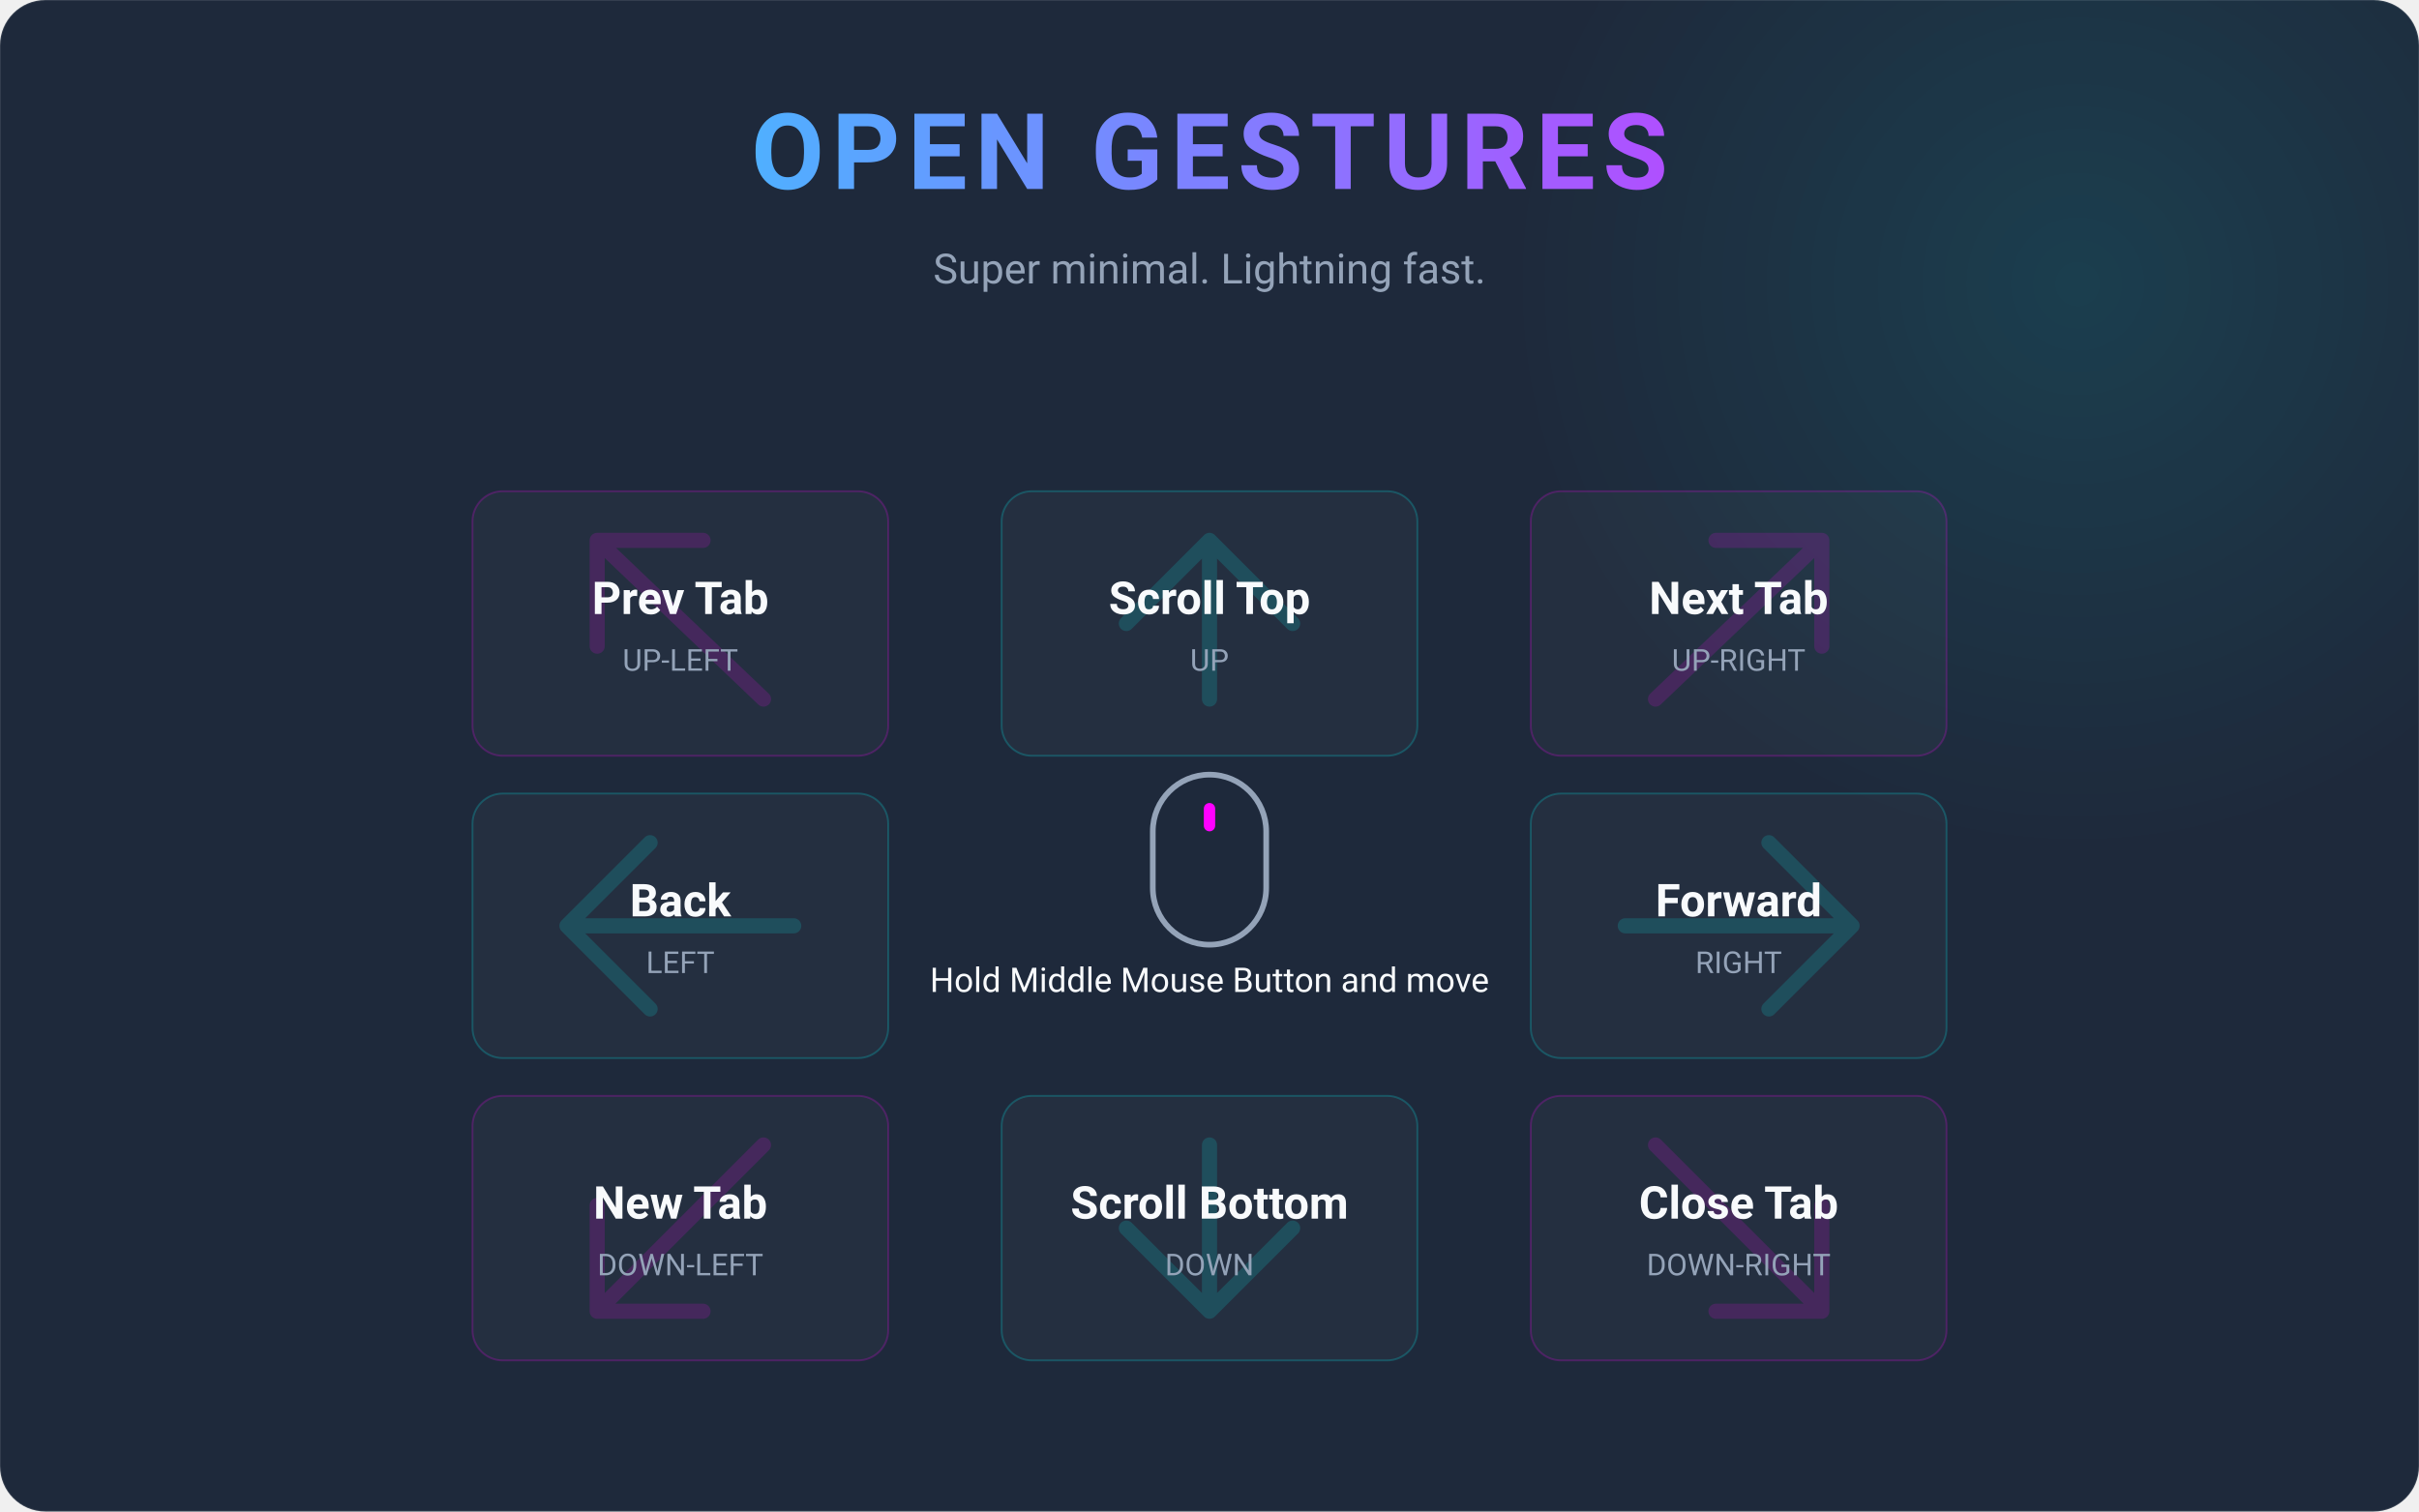
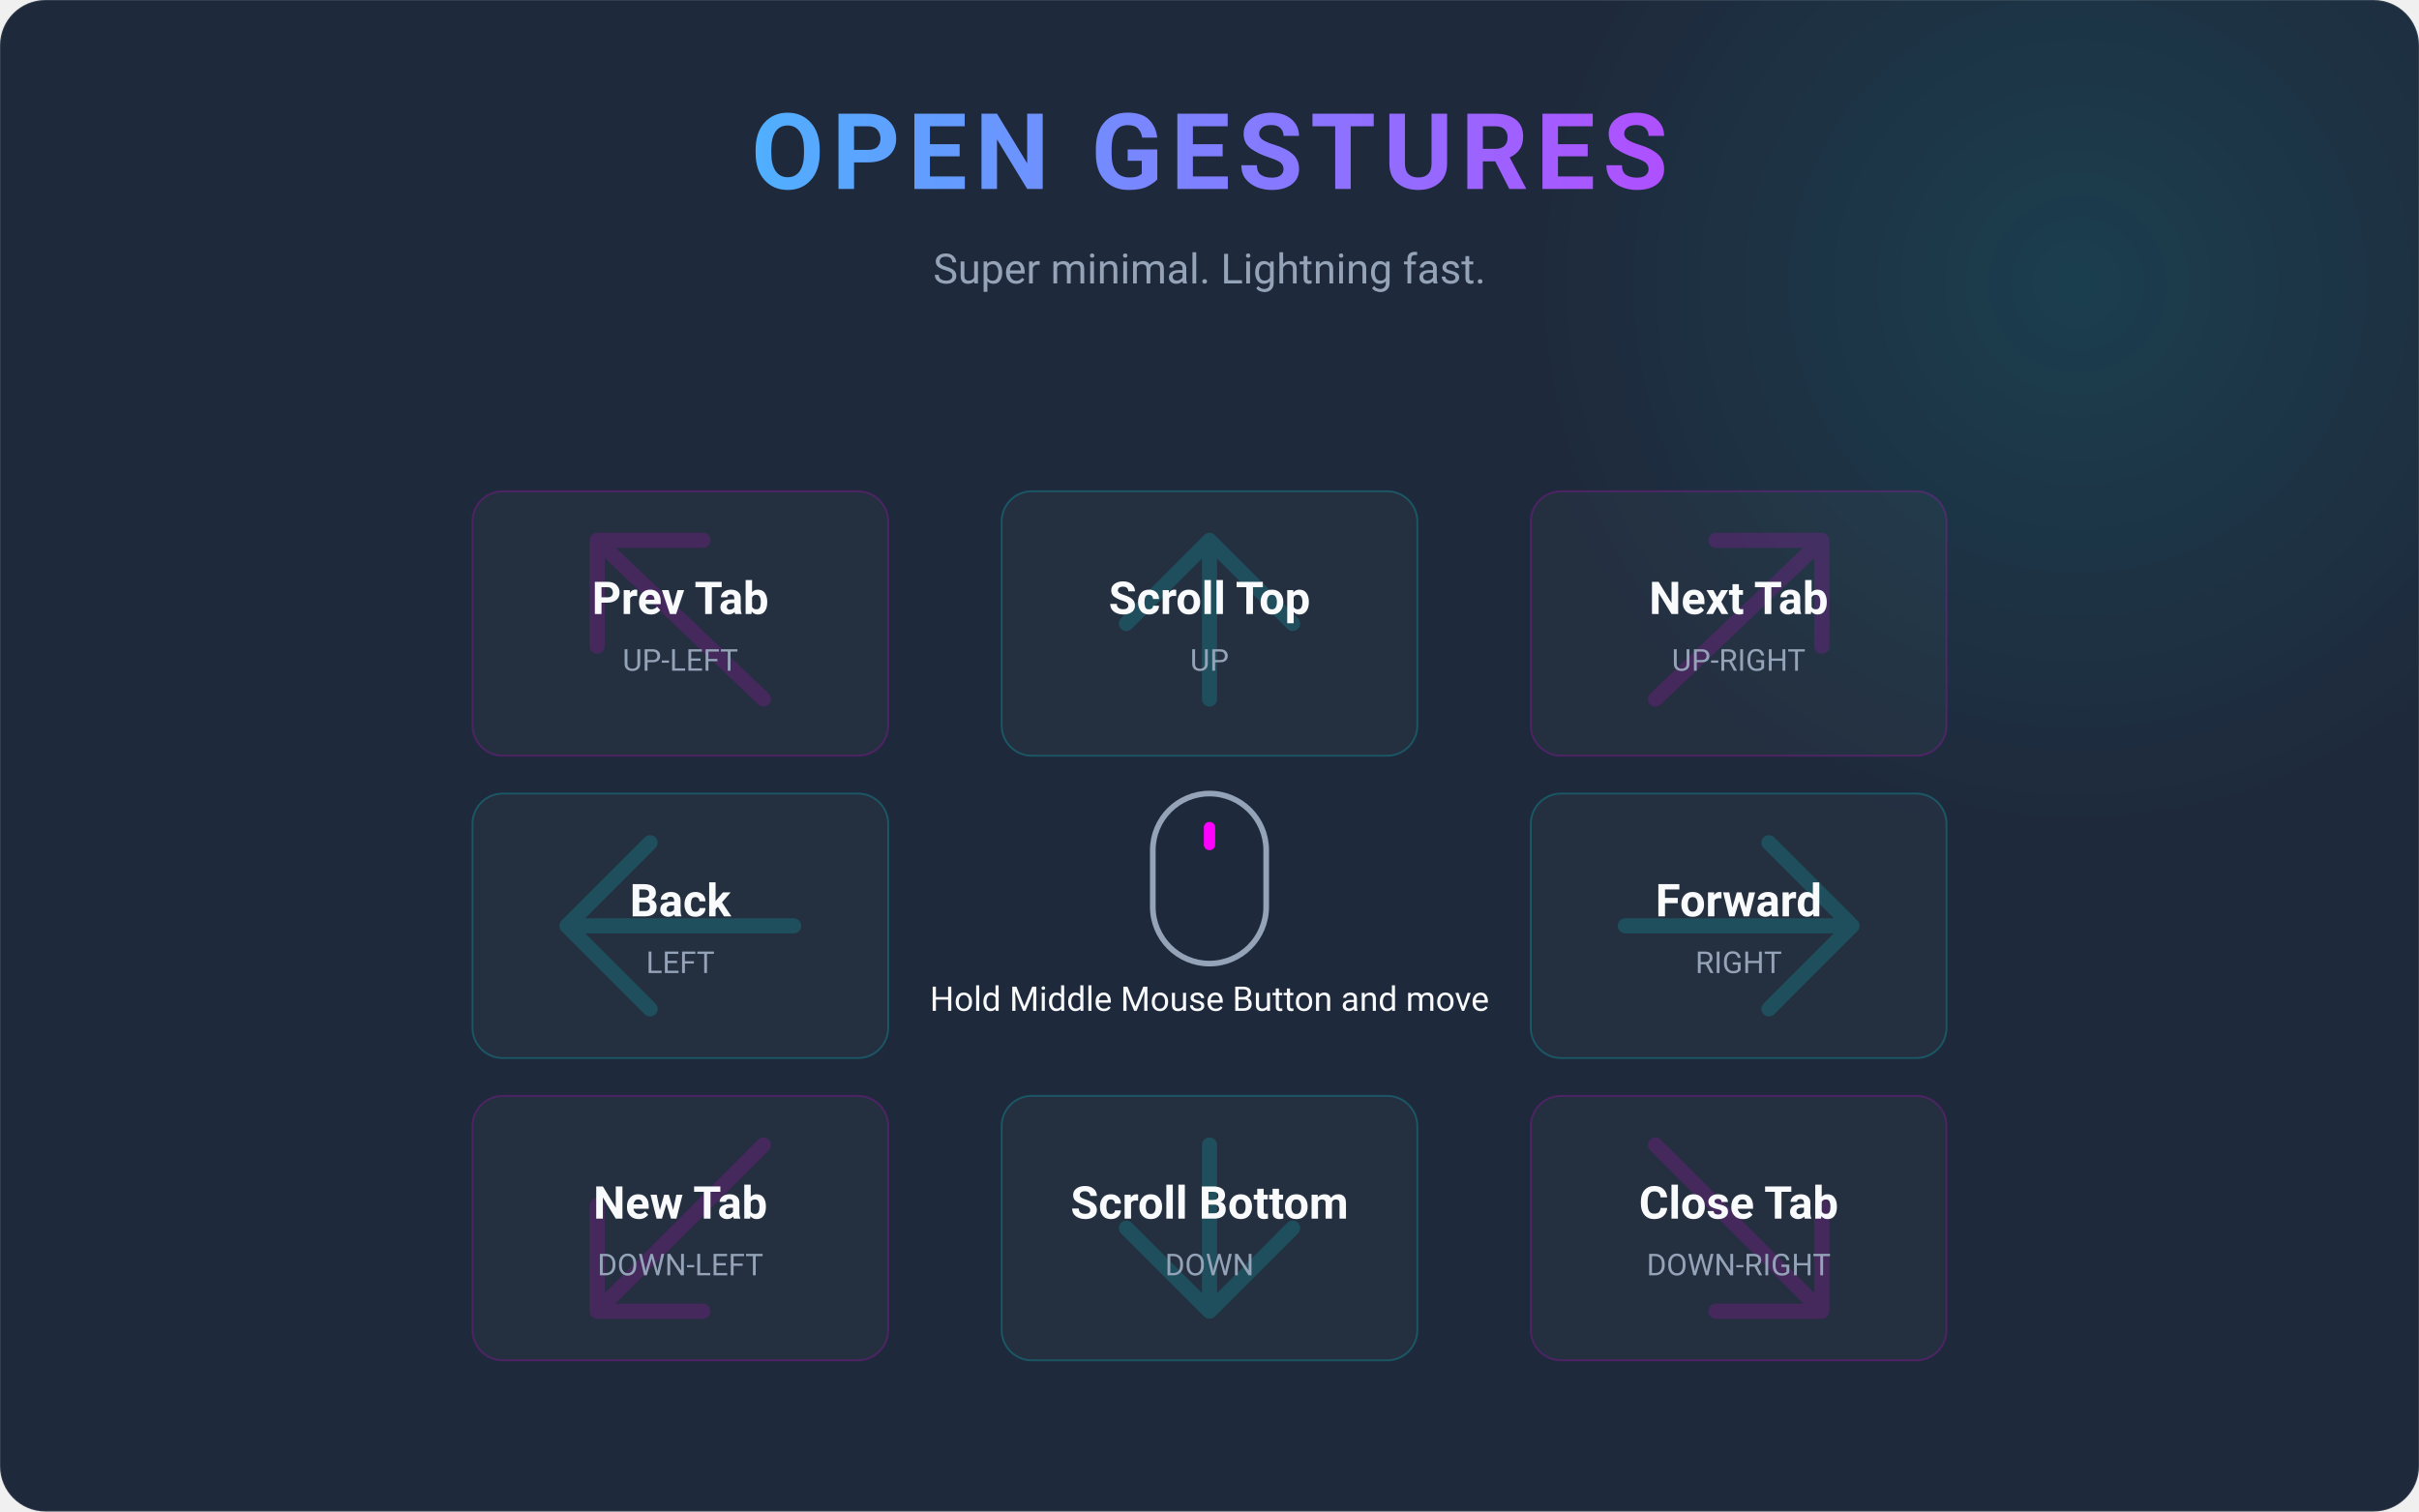
<svg xmlns="http://www.w3.org/2000/svg" width="1280" height="800" viewBox="0 0 1280 800" fill="none">
  <rect width="1280" height="800" rx="24" fill="#1E293B" />
  <rect width="1280" height="800" rx="24" stroke="#FFFFFF" stroke-opacity="0.1" />
  <defs>
    <radialGradient id="glow" cx="0" cy="0" r="1" gradientUnits="userSpaceOnUse" gradientTransform="translate(1100 150) rotate(90) scale(300)">
      <stop stop-color="#00FFFF" stop-opacity="0.1" />
      <stop offset="1" stop-color="#00FFFF" stop-opacity="0" />
    </radialGradient>
    <linearGradient id="titleGradient" x1="0" y1="0" x2="1280" y2="0" gradientUnits="userSpaceOnUse">
      <stop stop-color="#00FFFF" />
      <stop offset="1" stop-color="#FF00FF" />
    </linearGradient>
  </defs>
  <rect width="1280" height="800" rx="24" fill="url(#glow)" />
  <text x="640" y="100" font-family="Segoe UI, Roboto, sans-serif" font-size="56" font-weight="bold" fill="url(#titleGradient)" text-anchor="middle" letter-spacing="4">OPEN GESTURES</text>
  <text x="640" y="150" font-family="Segoe UI, Roboto, sans-serif" font-size="22" fill="#94A3B8" text-anchor="middle">Super minimal. Lightning fast.</text>
-   <g transform="translate(610, 410)">
+   <g transform="translate(610, 420)">
    <rect width="60" height="90" rx="30" stroke="#94A3B8" stroke-width="3" />
    <rect x="27" y="15" width="6" height="15" rx="3" fill="#FF00FF">
      <animate attributeName="opacity" values="0.4;1;0.4" dur="2s" repeatCount="indefinite" />
    </rect>
    <text x="30" y="115" font-family="Segoe UI, Roboto, sans-serif" font-size="18" fill="#F8FAFC" text-anchor="middle">Hold Middle Mouse Button and move</text>
  </g>
  <g transform="translate(250, 260)">
    <rect width="220" height="140" rx="16" fill="white" fill-opacity="0.03" stroke="#FF00FF" stroke-opacity="0.2" />
    <g transform="translate(22, 14) scale(0.8)">
      <path d="M165 120L55 15M55 15V85M55 15H125" stroke="#FF00FF" stroke-width="10" stroke-opacity="0.15" stroke-linecap="round" stroke-linejoin="round" />
    </g>
    <text x="110" y="65" font-family="Segoe UI, Roboto, sans-serif" font-size="24" font-weight="bold" fill="#F8FAFC" text-anchor="middle">Prev Tab</text>
    <text x="110" y="95" font-family="Segoe UI, Roboto, sans-serif" font-size="16" fill="#94A3B8" text-anchor="middle">UP-LEFT</text>
  </g>
  <g transform="translate(530, 260)">
    <rect width="220" height="140" rx="16" fill="white" fill-opacity="0.03" stroke="#00FFFF" stroke-opacity="0.2" />
    <g transform="translate(22, 14) scale(0.8)">
      <path d="M110 120V15M110 15L55 70M110 15L165 70" stroke="#00FFFF" stroke-width="10" stroke-opacity="0.15" stroke-linecap="round" stroke-linejoin="round" />
    </g>
    <text x="110" y="65" font-family="Segoe UI, Roboto, sans-serif" font-size="24" font-weight="bold" fill="#F8FAFC" text-anchor="middle">Scroll Top</text>
    <text x="110" y="95" font-family="Segoe UI, Roboto, sans-serif" font-size="16" fill="#94A3B8" text-anchor="middle">UP</text>
  </g>
  <g transform="translate(810, 260)">
    <rect width="220" height="140" rx="16" fill="white" fill-opacity="0.03" stroke="#FF00FF" stroke-opacity="0.2" />
    <g transform="translate(22, 14) scale(0.8)">
      <path d="M55 120L165 15M165 15H95M165 15V85" stroke="#FF00FF" stroke-width="10" stroke-opacity="0.15" stroke-linecap="round" stroke-linejoin="round" />
    </g>
    <text x="110" y="65" font-family="Segoe UI, Roboto, sans-serif" font-size="24" font-weight="bold" fill="#F8FAFC" text-anchor="middle">Next Tab</text>
    <text x="110" y="95" font-family="Segoe UI, Roboto, sans-serif" font-size="16" fill="#94A3B8" text-anchor="middle">UP-RIGHT</text>
  </g>
  <g transform="translate(250, 420)">
    <rect width="220" height="140" rx="16" fill="white" fill-opacity="0.03" stroke="#00FFFF" stroke-opacity="0.2" />
    <g transform="translate(22, 14) scale(0.8)">
      <path d="M185 70H35M35 70L90 125M35 70L90 15" stroke="#00FFFF" stroke-width="10" stroke-opacity="0.15" stroke-linecap="round" stroke-linejoin="round" />
    </g>
    <text x="110" y="65" font-family="Segoe UI, Roboto, sans-serif" font-size="24" font-weight="bold" fill="#F8FAFC" text-anchor="middle">Back</text>
    <text x="110" y="95" font-family="Segoe UI, Roboto, sans-serif" font-size="16" fill="#94A3B8" text-anchor="middle">LEFT</text>
  </g>
  <g transform="translate(810, 420)">
    <rect width="220" height="140" rx="16" fill="white" fill-opacity="0.03" stroke="#00FFFF" stroke-opacity="0.2" />
    <g transform="translate(22, 14) scale(0.8)">
      <path d="M35 70H185M185 70L130 15M185 70L130 125" stroke="#00FFFF" stroke-width="10" stroke-opacity="0.15" stroke-linecap="round" stroke-linejoin="round" />
    </g>
    <text x="110" y="65" font-family="Segoe UI, Roboto, sans-serif" font-size="24" font-weight="bold" fill="#F8FAFC" text-anchor="middle">Forward</text>
    <text x="110" y="95" font-family="Segoe UI, Roboto, sans-serif" font-size="16" fill="#94A3B8" text-anchor="middle">RIGHT</text>
  </g>
  <g transform="translate(250, 580)">
    <rect width="220" height="140" rx="16" fill="white" fill-opacity="0.03" stroke="#FF00FF" stroke-opacity="0.2" />
    <g transform="translate(22, 14) scale(0.8)">
      <path d="M165 15L55 125M55 125H125M55 125V55" stroke="#FF00FF" stroke-width="10" stroke-opacity="0.15" stroke-linecap="round" stroke-linejoin="round" />
    </g>
    <text x="110" y="65" font-family="Segoe UI, Roboto, sans-serif" font-size="24" font-weight="bold" fill="#F8FAFC" text-anchor="middle">New Tab</text>
    <text x="110" y="95" font-family="Segoe UI, Roboto, sans-serif" font-size="16" fill="#94A3B8" text-anchor="middle">DOWN-LEFT</text>
  </g>
  <g transform="translate(530, 580)">
    <rect width="220" height="140" rx="16" fill="white" fill-opacity="0.03" stroke="#00FFFF" stroke-opacity="0.2" />
    <g transform="translate(22, 14) scale(0.8)">
      <path d="M110 15V125M110 125L165 70M110 125L55 70" stroke="#00FFFF" stroke-width="10" stroke-opacity="0.15" stroke-linecap="round" stroke-linejoin="round" />
    </g>
    <text x="110" y="65" font-family="Segoe UI, Roboto, sans-serif" font-size="24" font-weight="bold" fill="#F8FAFC" text-anchor="middle">Scroll Bottom</text>
    <text x="110" y="95" font-family="Segoe UI, Roboto, sans-serif" font-size="16" fill="#94A3B8" text-anchor="middle">DOWN</text>
  </g>
  <g transform="translate(810, 580)">
    <rect width="220" height="140" rx="16" fill="white" fill-opacity="0.03" stroke="#FF00FF" stroke-opacity="0.2" />
    <g transform="translate(22, 14) scale(0.8)">
      <path d="M55 15L165 125M165 125V55M165 125H95" stroke="#FF00FF" stroke-width="10" stroke-opacity="0.15" stroke-linecap="round" stroke-linejoin="round" />
    </g>
    <text x="110" y="65" font-family="Segoe UI, Roboto, sans-serif" font-size="24" font-weight="bold" fill="#F8FAFC" text-anchor="middle">Close Tab</text>
    <text x="110" y="95" font-family="Segoe UI, Roboto, sans-serif" font-size="16" fill="#94A3B8" text-anchor="middle">DOWN-RIGHT</text>
  </g>
</svg>
